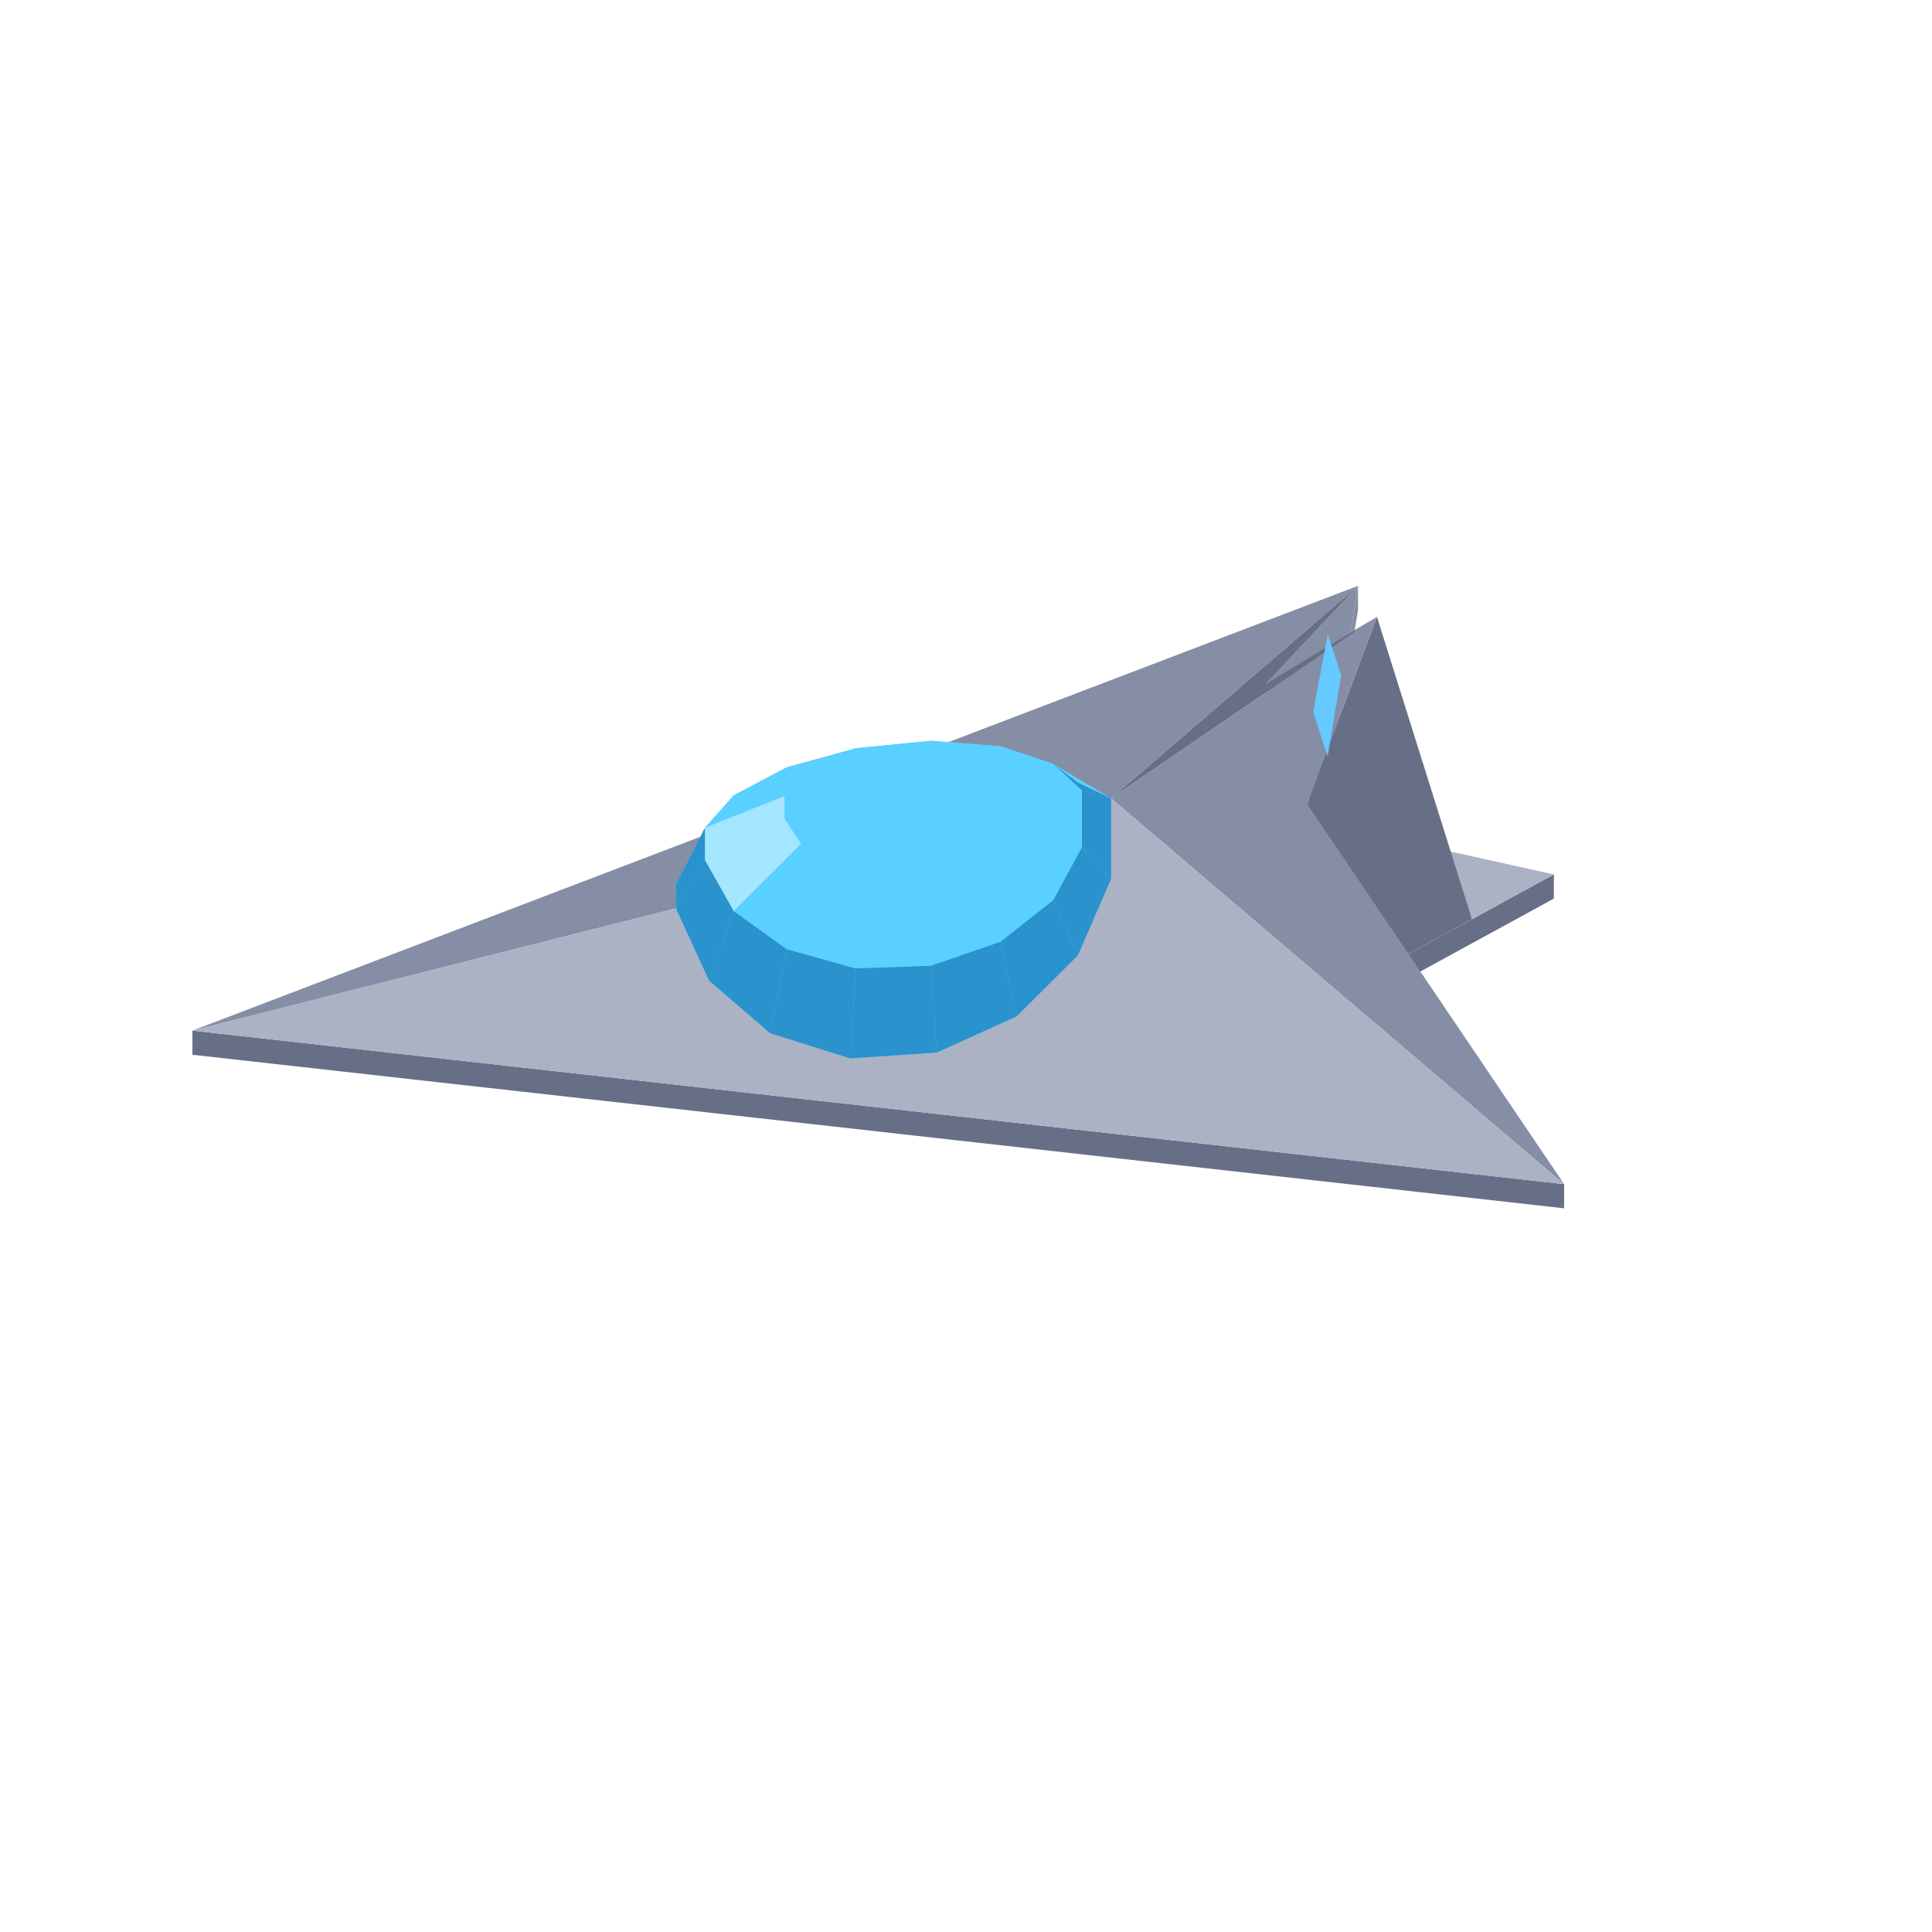
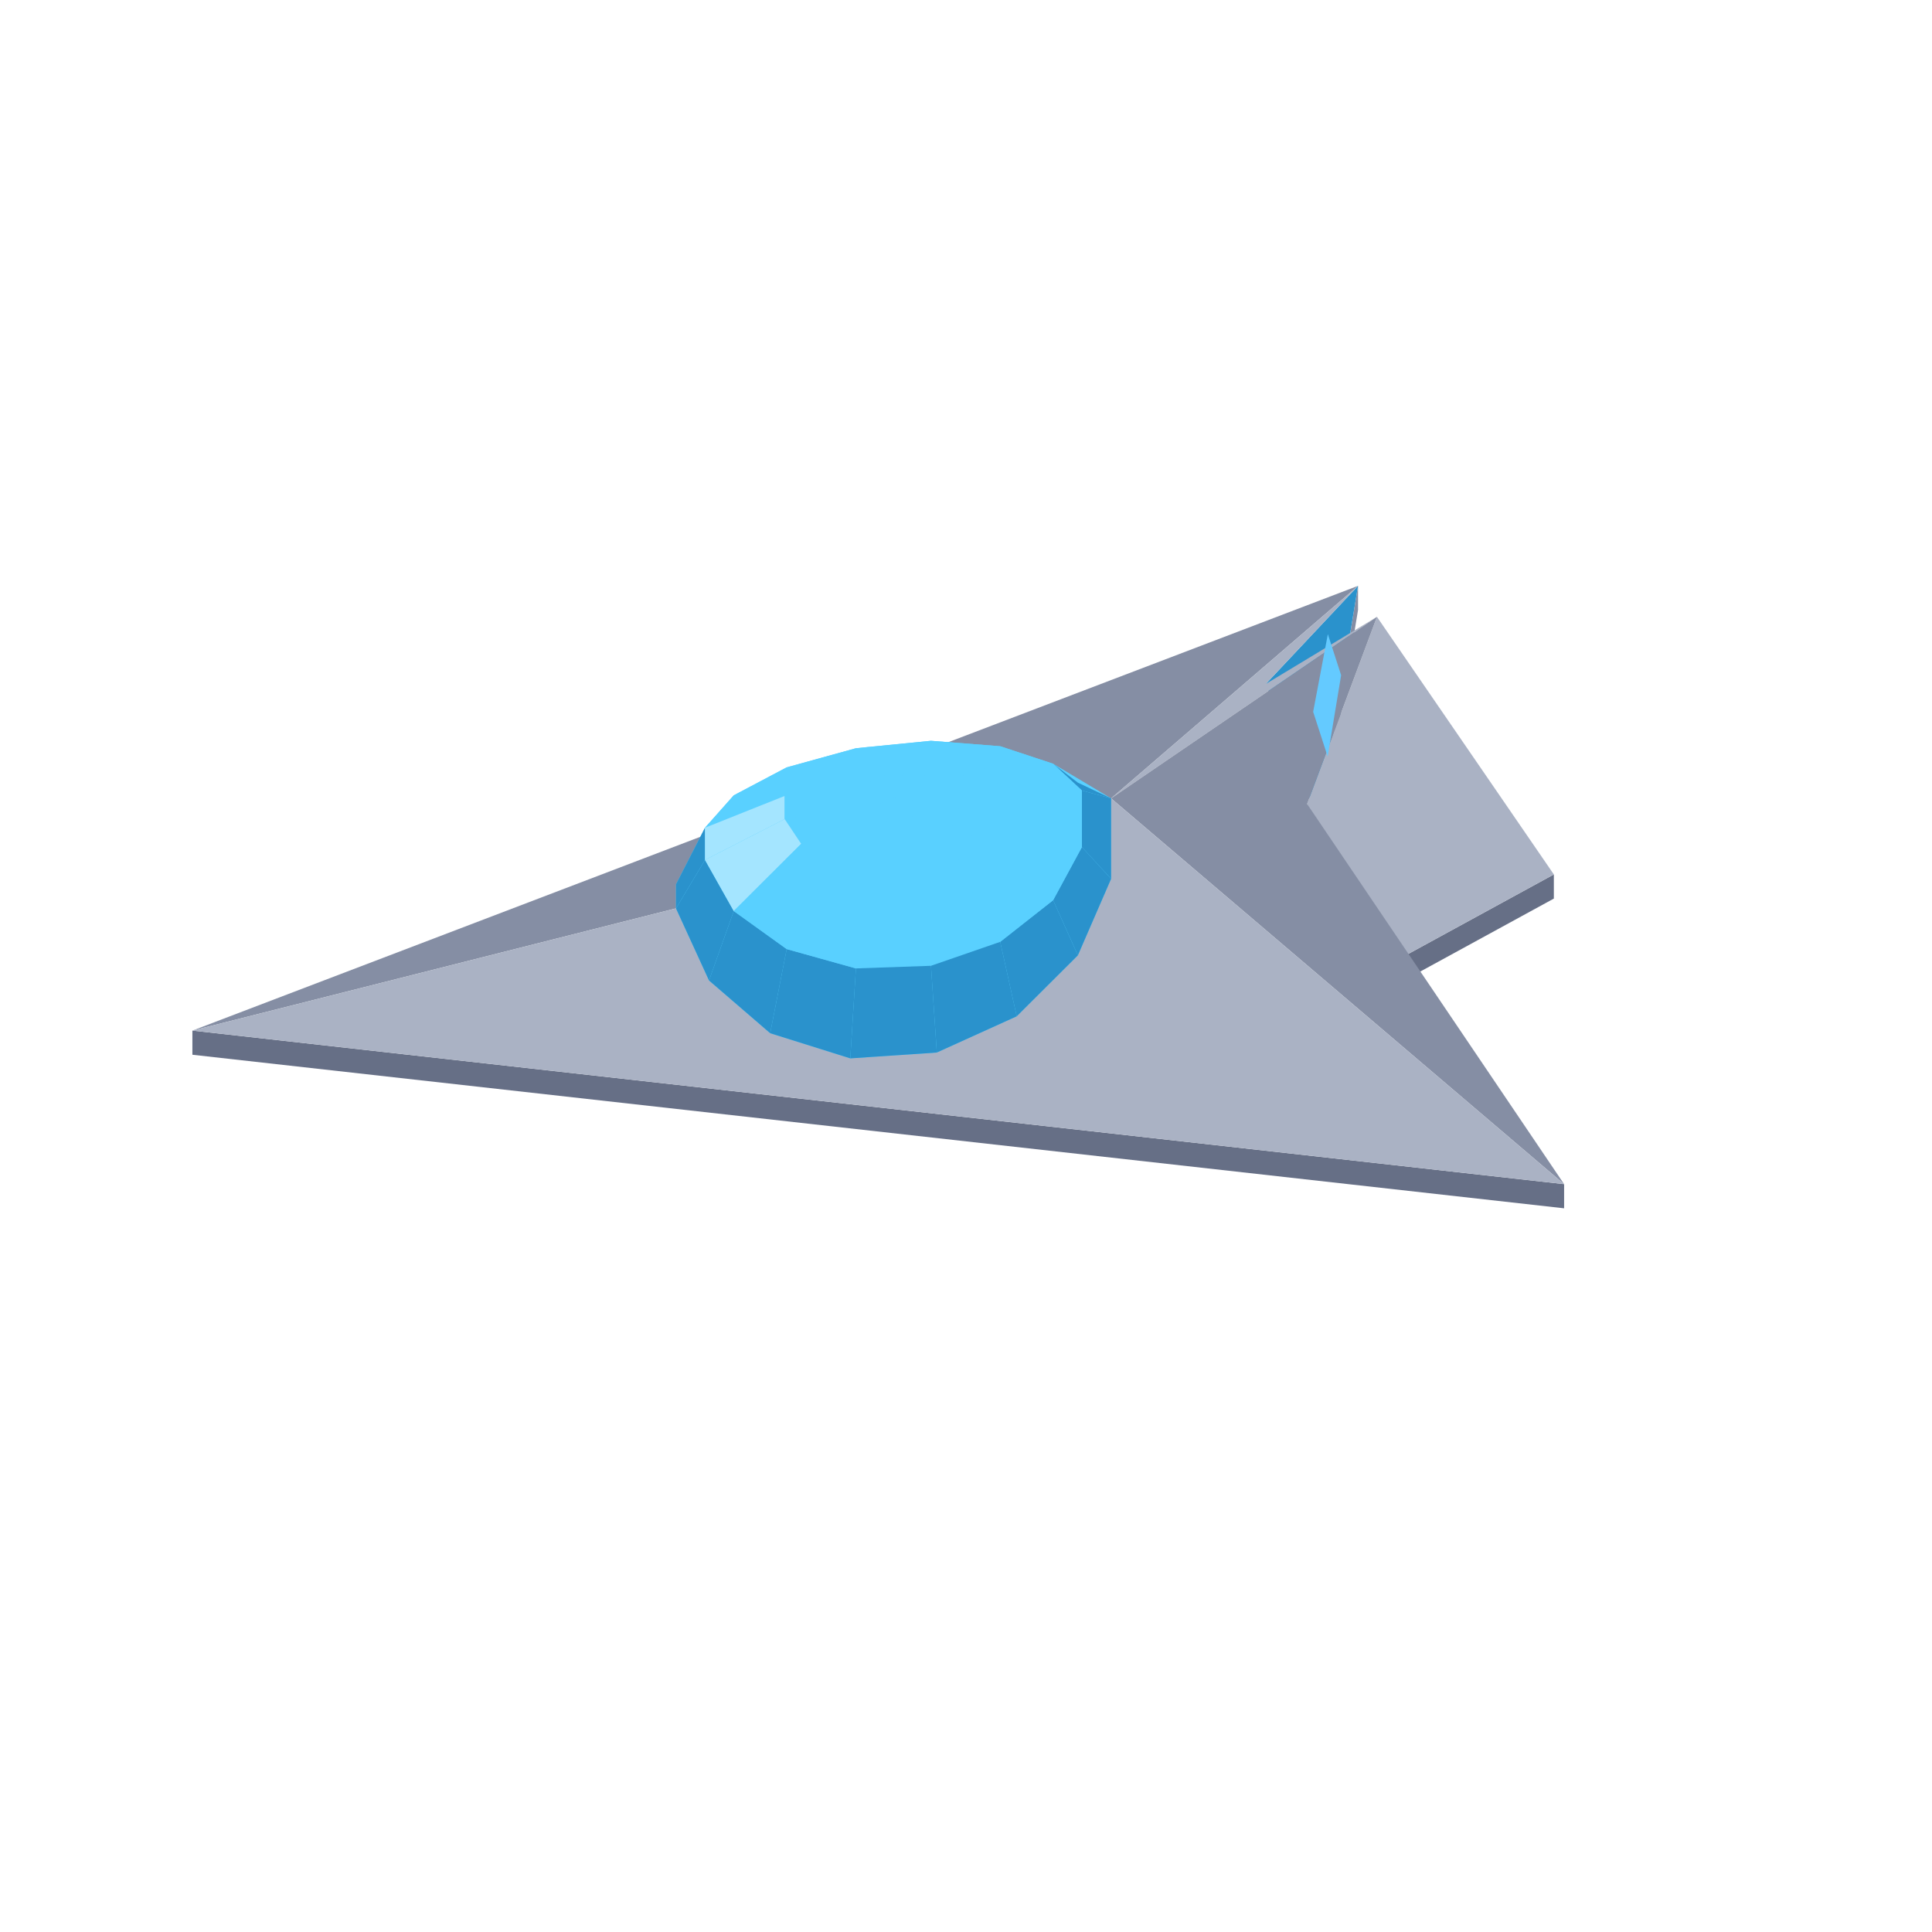
<svg xmlns="http://www.w3.org/2000/svg" width="96" height="96" viewBox="0 0 96 96">
  <polygon fill="#858ea4" points="65.54,40.86 67.48,29.11 67.48,30.31 65.54,42.06" />
  <polygon fill="#666f86" points="68.13,48.41 77.21,43.45 77.21,44.65 68.13,49.61" />
  <polygon fill="#666f86" points="9.56,51.21 77.72,58.84 77.72,60.04 9.56,52.41" />
-   <polygon fill="#858ea4" points="67.48,29.11 65.54,40.86 62.89,33.99" />
+   <polygon fill="#2a92cc" points="67.48,29.11 65.54,40.86 62.89,33.99" />
  <polygon fill="#858ea4" points="9.56,51.21 67.48,29.11 55.21,39.67" />
-   <polygon fill="#aab2c4" points="71.97,42.29 77.21,43.45 73.14,45.67" />
-   <polygon fill="#666f86" points="55.21,39.67 67.48,29.11 62.89,33.99 68.42,30.65" />
-   <polygon fill="#666f86" points="64.95,39.95 68.42,30.65 73.14,45.67 68.13,48.41" />
+   <polygon fill="#aab2c4" points="55.21,39.67 67.48,29.11 62.89,33.99 68.42,30.65" />
+   <polygon fill="#aab2c4" points="64.95,39.95 68.42,30.65 77.21,43.45 68.13,48.41" />
  <polygon fill="#858ea4" points="68.42,30.65 64.95,39.95 77.72,58.84 55.21,39.67" />
  <polygon fill="#aab2c4" points="55.21,39.67 77.72,58.84 9.56,51.21" />
  <polygon fill="#59d0ff" points="33.59,43.94 35.03,41.13 36.46,39.52 39.09,38.13 42.53,37.18 43.32,37.10 46.26,36.81 49.70,37.08 52.33,37.95 55.21,39.67 55.21,43.67 53.56,47.47 50.52,50.50 46.55,52.30 42.25,52.59 38.27,51.34 35.23,48.72 33.59,45.14" />
  <polygon fill="#59d0ff" points="42.53,37.18 46.26,36.81 45.47,37.05 43.32,37.10" />
  <polygon fill="#59d0ff" points="39.09,38.13 42.53,37.18 43.32,37.10 41.33,37.60" />
  <polygon fill="#59d0ff" points="46.26,36.81 49.70,37.08 47.46,37.44 45.47,37.05" />
  <polygon fill="#59d0ff" points="36.46,39.52 39.09,38.13 41.33,37.60 39.81,38.46" />
  <polygon fill="#59d0ff" points="49.70,37.08 52.33,37.95 48.98,38.21 47.46,37.44" />
  <polygon fill="#2a92cc" points="53.56,38.89 55.21,39.67 53.76,39.28 52.33,37.95" />
  <polygon fill="#59d0ff" points="35.03,41.13 36.46,39.52 39.81,38.46 38.99,39.55" />
  <polygon fill="#59d0ff" points="43.32,37.10 45.47,37.05 44.40,39.61" />
  <polygon fill="#59d0ff" points="41.33,37.60 43.32,37.10 44.40,39.61" />
  <polygon fill="#59d0ff" points="45.47,37.05 47.46,37.44 44.40,39.61" />
  <polygon fill="#59d0ff" points="52.33,37.95 53.76,39.28 49.80,39.26 48.98,38.21" />
  <polygon fill="#2a92cc" points="33.59,45.14 33.59,43.94 35.03,41.13 35.03,42.73" />
  <polygon fill="#59d0ff" points="39.81,38.46 41.33,37.60 44.40,39.61" />
  <polygon fill="#59d0ff" points="47.46,37.44 48.98,38.21 44.40,39.61" />
  <polygon fill="#59d0ff" points="38.99,39.55 39.81,38.46 44.40,39.61" />
  <polygon fill="#59d0ff" points="48.98,38.21 49.80,39.26 44.40,39.61" />
  <polygon fill="#2a92cc" points="55.21,39.67 55.21,43.67 53.76,42.09 53.76,39.28" />
  <polygon fill="#a4e5ff" points="35.03,42.73 35.03,41.13 38.99,39.55 38.99,40.70" />
  <polygon fill="#59d0ff" points="53.76,39.28 53.76,42.09 49.80,40.60 49.80,39.26" />
  <polygon fill="#59d0ff" points="38.99,40.70 38.99,39.55 44.40,39.61" />
  <polygon fill="#59d0ff" points="49.80,39.26 49.80,40.60 44.40,39.61" />
  <polygon fill="#2a92cc" points="35.23,48.72 33.59,45.14 35.03,42.73 36.46,45.27" />
  <polygon fill="#59d0ff" points="39.81,41.93 38.99,40.70 44.40,39.61" />
  <polygon fill="#59d0ff" points="49.80,40.60 48.98,41.85 44.40,39.61" />
  <polygon fill="#2a92cc" points="55.21,43.67 53.56,47.47 52.33,44.73 53.76,42.09" />
  <polygon fill="#a4e5ff" points="36.46,45.27 35.03,42.73 38.99,40.70 39.81,41.93" />
  <polygon fill="#59d0ff" points="53.76,42.09 52.33,44.73 48.98,41.85 49.80,40.60" />
  <polygon fill="#59d0ff" points="41.33,42.87 39.81,41.93 44.40,39.61" />
  <polygon fill="#59d0ff" points="48.98,41.85 47.46,42.81 44.40,39.61" />
  <polygon fill="#59d0ff" points="43.32,43.37 41.33,42.87 44.40,39.61" />
  <polygon fill="#59d0ff" points="47.46,42.81 45.47,43.35 44.40,39.61" />
  <polygon fill="#59d0ff" points="45.47,43.35 43.32,43.37 44.40,39.61" />
  <polygon fill="#2a92cc" points="38.27,51.34 35.23,48.72 36.46,45.27 39.09,47.16" />
  <polygon fill="#59d0ff" points="39.09,47.16 36.46,45.27 39.81,41.93 41.33,42.87" />
  <polygon fill="#2a92cc" points="53.56,47.47 50.52,50.50 49.70,46.80 52.33,44.73" />
  <polygon fill="#59d0ff" points="52.33,44.73 49.70,46.80 47.46,42.81 48.98,41.85" />
  <polygon fill="#2a92cc" points="42.25,52.59 38.27,51.34 39.09,47.16 42.53,48.12" />
  <polygon fill="#59d0ff" points="42.53,48.12 39.09,47.16 41.33,42.87 43.32,43.37" />
  <polygon fill="#59d0ff" points="49.70,46.80 46.26,47.99 45.47,43.35 47.46,42.81" />
  <polygon fill="#2a92cc" points="50.52,50.50 46.55,52.30 46.26,47.99 49.70,46.80" />
  <polygon fill="#59d0ff" points="46.26,47.99 42.53,48.12 43.32,43.37 45.47,43.35" />
  <polygon fill="#2a92cc" points="46.55,52.30 42.25,52.59 42.53,48.12 46.26,47.99" />
  <polygon fill="#64caff" points="66.64,33.55 65.97,37.59 65.25,35.37 65.98,31.51" />
</svg>
